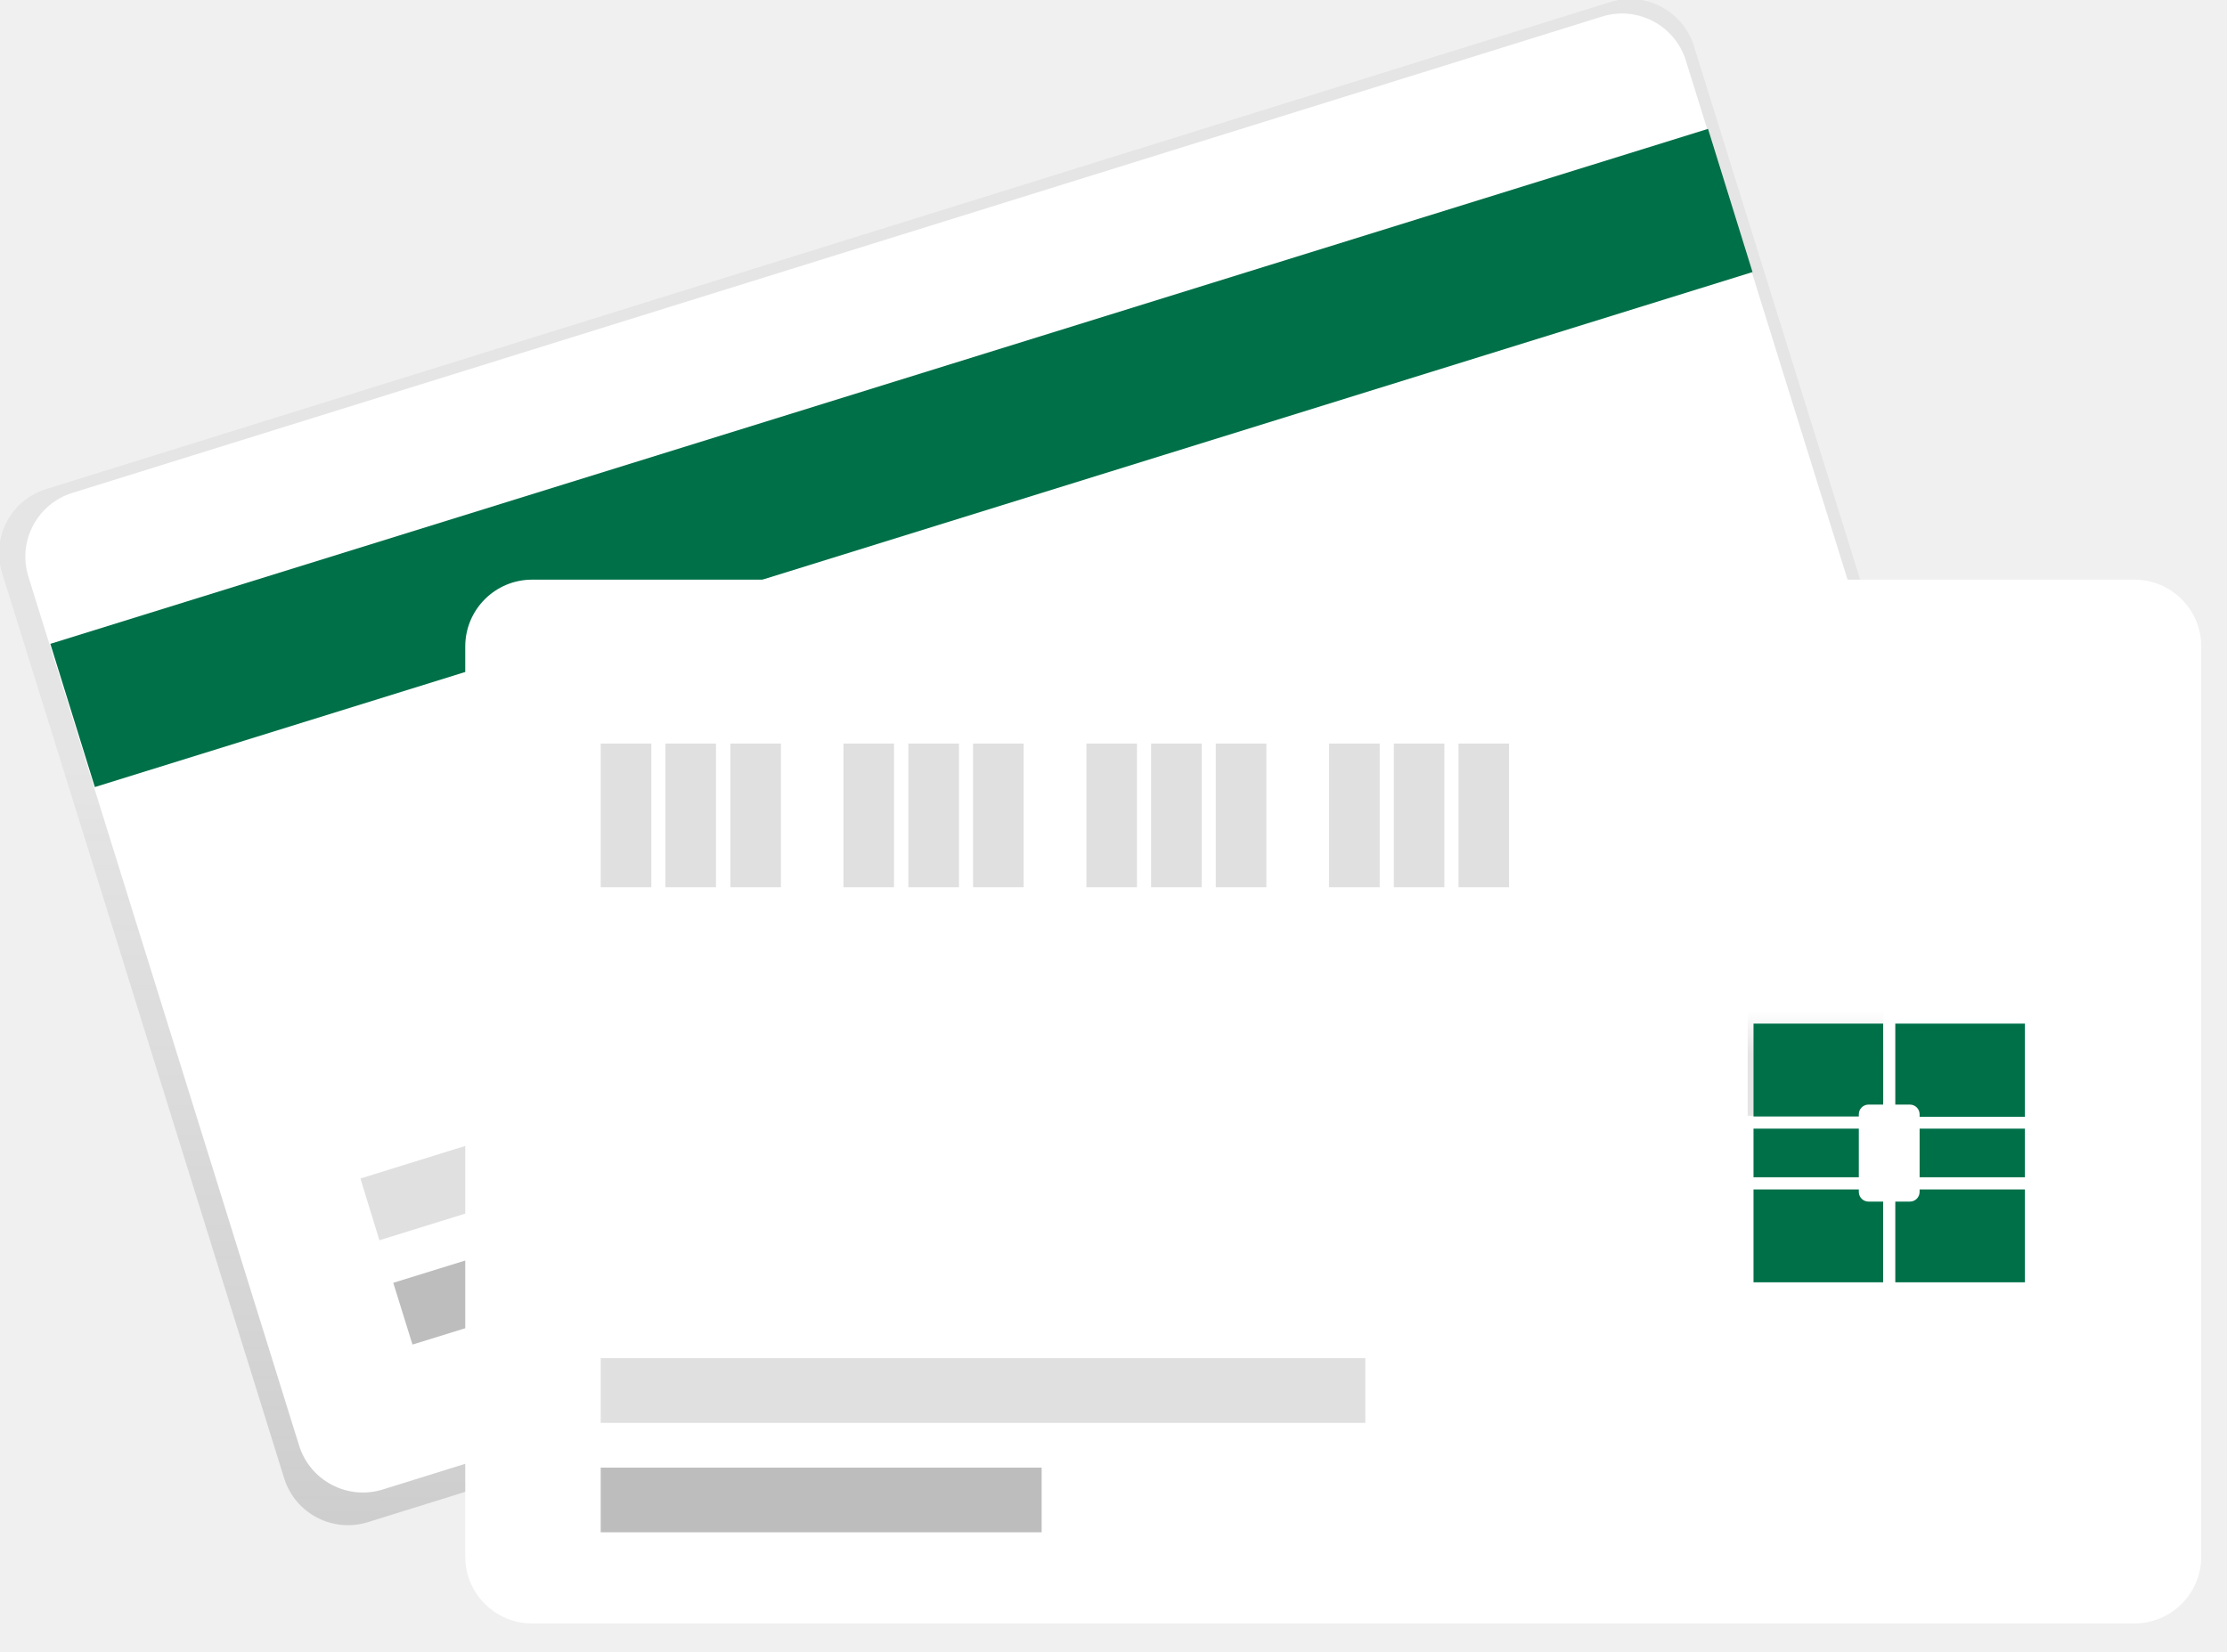
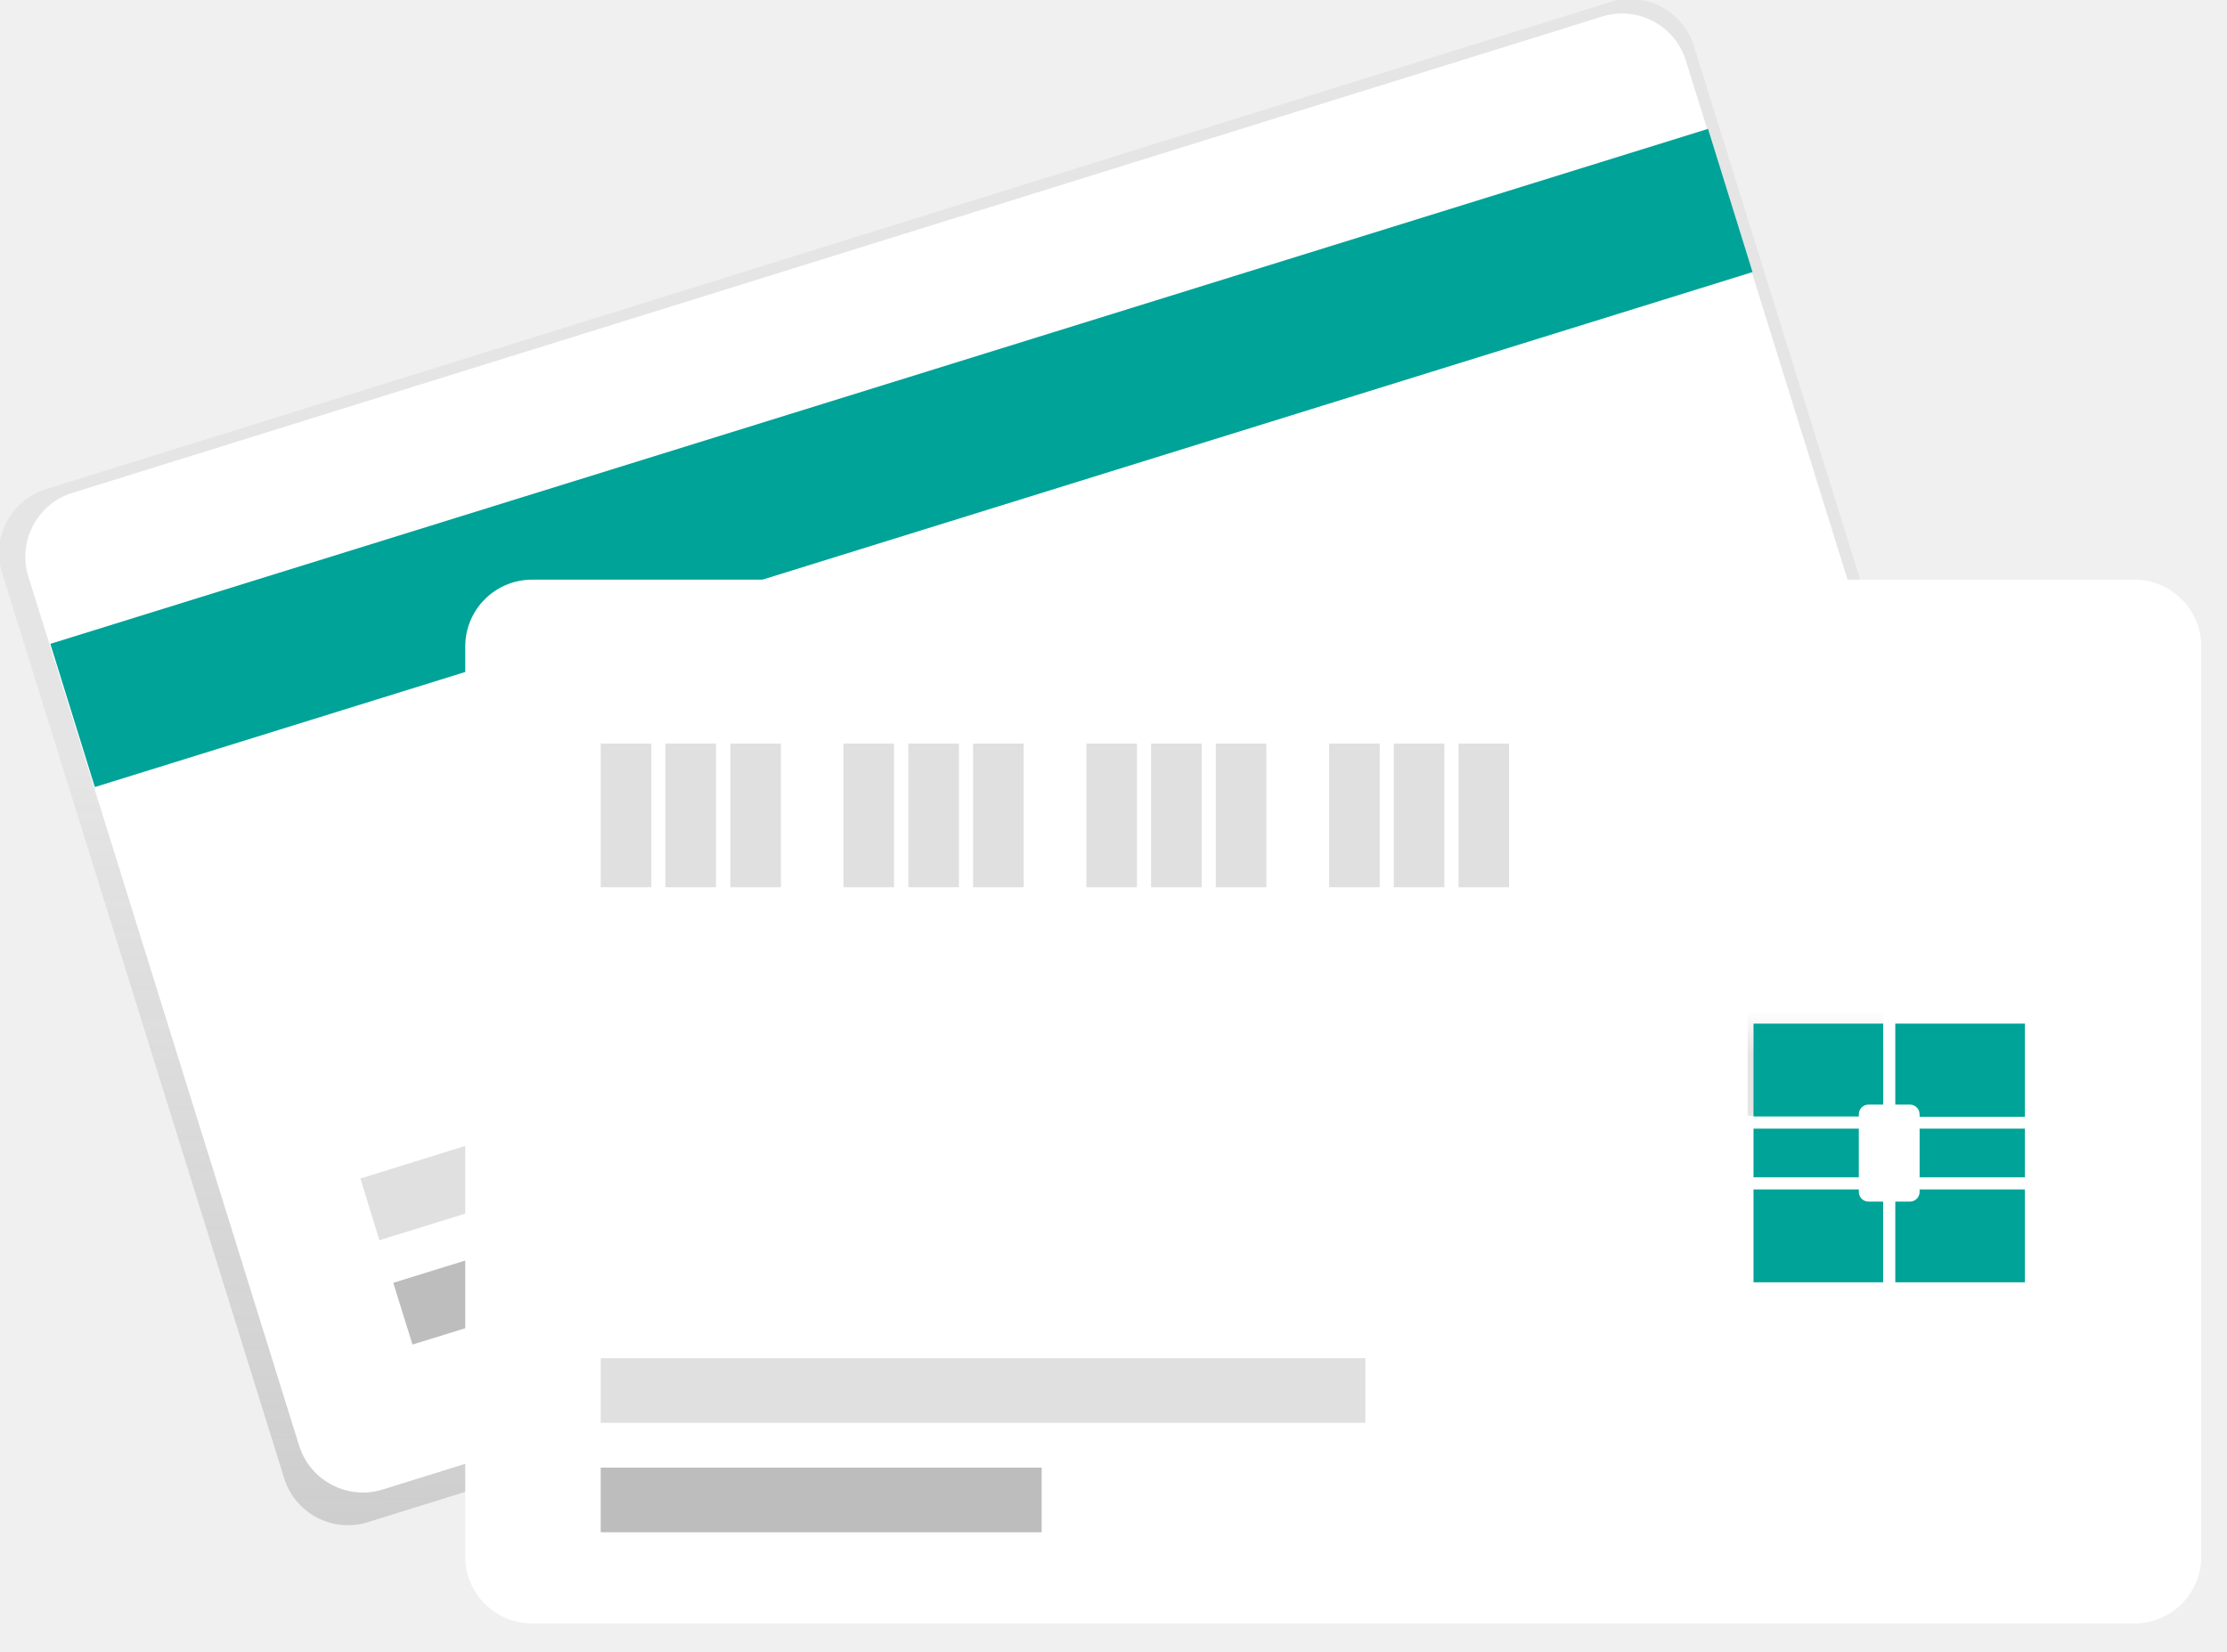
<svg xmlns="http://www.w3.org/2000/svg" xmlns:xlink="http://www.w3.org/1999/xlink" viewBox="0 0 915.69 679.28">
  <defs>
    <linearGradient id="service-saving-a" x1="549.2" y1="734.8" x2="549.2" y2="126.6" gradientTransform="matrix(.97 .31 -.3 .99 144.2 -171.3)" gradientUnits="userSpaceOnUse">
      <stop offset="0" stop-color="gray" stop-opacity=".3" />
      <stop offset=".5" stop-color="gray" stop-opacity=".1" />
      <stop offset="1" stop-color="gray" stop-opacity=".1" />
    </linearGradient>
    <linearGradient id="service-saving-c" x1="549.3" y1="679.3" x2="549.3" y2="233.8" xlink:href="#a" />
    <linearGradient id="service-saving-b" x1="888.8" y1="569.3" x2="888.8" y2="526.2" gradientUnits="userSpaceOnUse">
      <stop offset="0" stop-opacity=".1" />
      <stop offset=".6" stop-opacity=".1" />
      <stop offset="1" stop-opacity="0" />
    </linearGradient>
    <linearGradient id="service-saving-d" x1="888.8" y1="646.1" x2="888.8" y2="603" xlink:href="#b" />
    <linearGradient id="service-saving-e" x1="741.4" y1="487.1" x2="741.4" y2="464.6" xlink:href="#b" />
    <linearGradient id="service-saving-f" x1="949.9" y1="646.1" x2="949.9" y2="603" xlink:href="#b" />
    <linearGradient id="service-saving-g" x1="949.9" y1="569.3" x2="949.9" y2="526.2" xlink:href="#b" />
    <linearGradient id="service-saving-h" x1="813" y1="487.1" x2="813" y2="464.6" xlink:href="#b" />
  </defs>
  <rect x="184.9" y="201.5" width="728.6" height="445" rx="27.5" ry="27.5" transform="rotate(-17.3 114.6 837.2)" fill="url(#service-saving-a)" />
  <rect x="193.7" y="205.6" width="713.8" height="429.3" rx="27.5" ry="27.5" transform="rotate(-17.3 116 833.4)" fill="#fff" />
-   <path fill="#007049" d="M20.7 264.8L702.3 53l18.3 58.9L39 323.7z" />
+   <path fill="#00A397" d="M20.7 264.8L702.3 53l18.3 58.9L39 323.7z" />
  <path fill="#bdbdbd" d="M161.7 527.6L334.8 474l7.9 25.4L169.6 553z" />
  <path fill="#e0e0e0" d="M148.2 484.7l300.3-93.3 7.9 25.4L156 510.1z" />
  <rect x="183" y="233.8" width="732.7" height="445.4" rx="27.5" ry="27.5" fill="url(#service-saving-c)" />
  <rect x="191.3" y="238.4" width="713.8" height="429.3" rx="27.5" ry="27.5" fill="#fff" />
  <path fill="#e0e0e0" d="M247 305.8h20.8v59.1H247zM273.6 305.8h20.8v59.1h-20.8zM300.3 305.8h20.8v59.1h-20.8zM346.8 305.8h20.8v59.1h-20.8zM373.5 305.8h20.8v59.1h-20.8zM400.1 305.8h20.8v59.1h-20.8zM446.7 305.8h20.8v59.1h-20.8zM473.3 305.8h20.8v59.1h-20.8zM499.9 305.8h20.8v59.1h-20.8zM546.5 305.8h20.8v59.1h-20.8zM573.1 305.8h20.8v59.1h-20.8zM599.7 305.8h20.8v59.1h-20.8z" />
  <path fill="#bdbdbd" d="M247 603.6h181.3v26.6H247z" />
  <path fill="#e0e0e0" d="M247 558.6h314.4v26.6H247z" />
  <path d="M906.3 568.2a4.4 4.4 0 0 1 4.2-4.5h6.2v-37.5h-55.9v43.1h45.4z" transform="translate(-142.2 -110.4)" fill="url(#service-saving-b)" />
  <path d="M910.5 608.7a4.4 4.4 0 0 1-4.2-4.6V603h-45.4v43.1h55.8v-37.4z" transform="translate(-142.2 -110.4)" fill="url(#service-saving-d)" />
  <path fill="url(#service-saving-e)" d="M718.7 464.6h45.4v22.5h-45.4z" />
  <path d="M932.4 604.1a4.4 4.4 0 0 1-4.2 4.6H922V646h55.9V603h-45.4z" transform="translate(-142.2 -110.4)" fill="url(#service-saving-f)" />
  <path d="M922 526.2v37.5h6.3a4.4 4.4 0 0 1 4.2 4.5v1.1h45.4v-43.1z" transform="translate(-142.2 -110.4)" fill="url(#service-saving-g)" />
  <path fill="url(#service-saving-h)" d="M790.3 464.6h45.4v22.5h-45.4z" />
-   <path d="M764.3 458.3a4 4 0 0 1 4-4h6V421H721v38.2h43.3zM768.3 494.2a4 4 0 0 1-4-4v-1H721v38.2h53.3v-33.2zM721 464.2h43.3v20H721zM789.3 490.2a4 4 0 0 1-4 4h-6v33.2h53.3v-38.2h-43.3zM779.3 421v33.3h6a4 4 0 0 1 4 4v1h43.3V421zM789.3 464.2h43.3v20h-43.3z" fill="#007049" />
+   <path d="M764.3 458.3a4 4 0 0 1 4-4h6V421H721v38.2h43.3zM768.3 494.2a4 4 0 0 1-4-4v-1H721v38.2h53.3v-33.2zM721 464.2h43.3v20H721zM789.3 490.2a4 4 0 0 1-4 4h-6v33.2h53.3v-38.2h-43.3zM779.3 421v33.3h6a4 4 0 0 1 4 4v1h43.3V421zM789.3 464.2h43.3v20h-43.3z" fill="#00A397" />
</svg>
